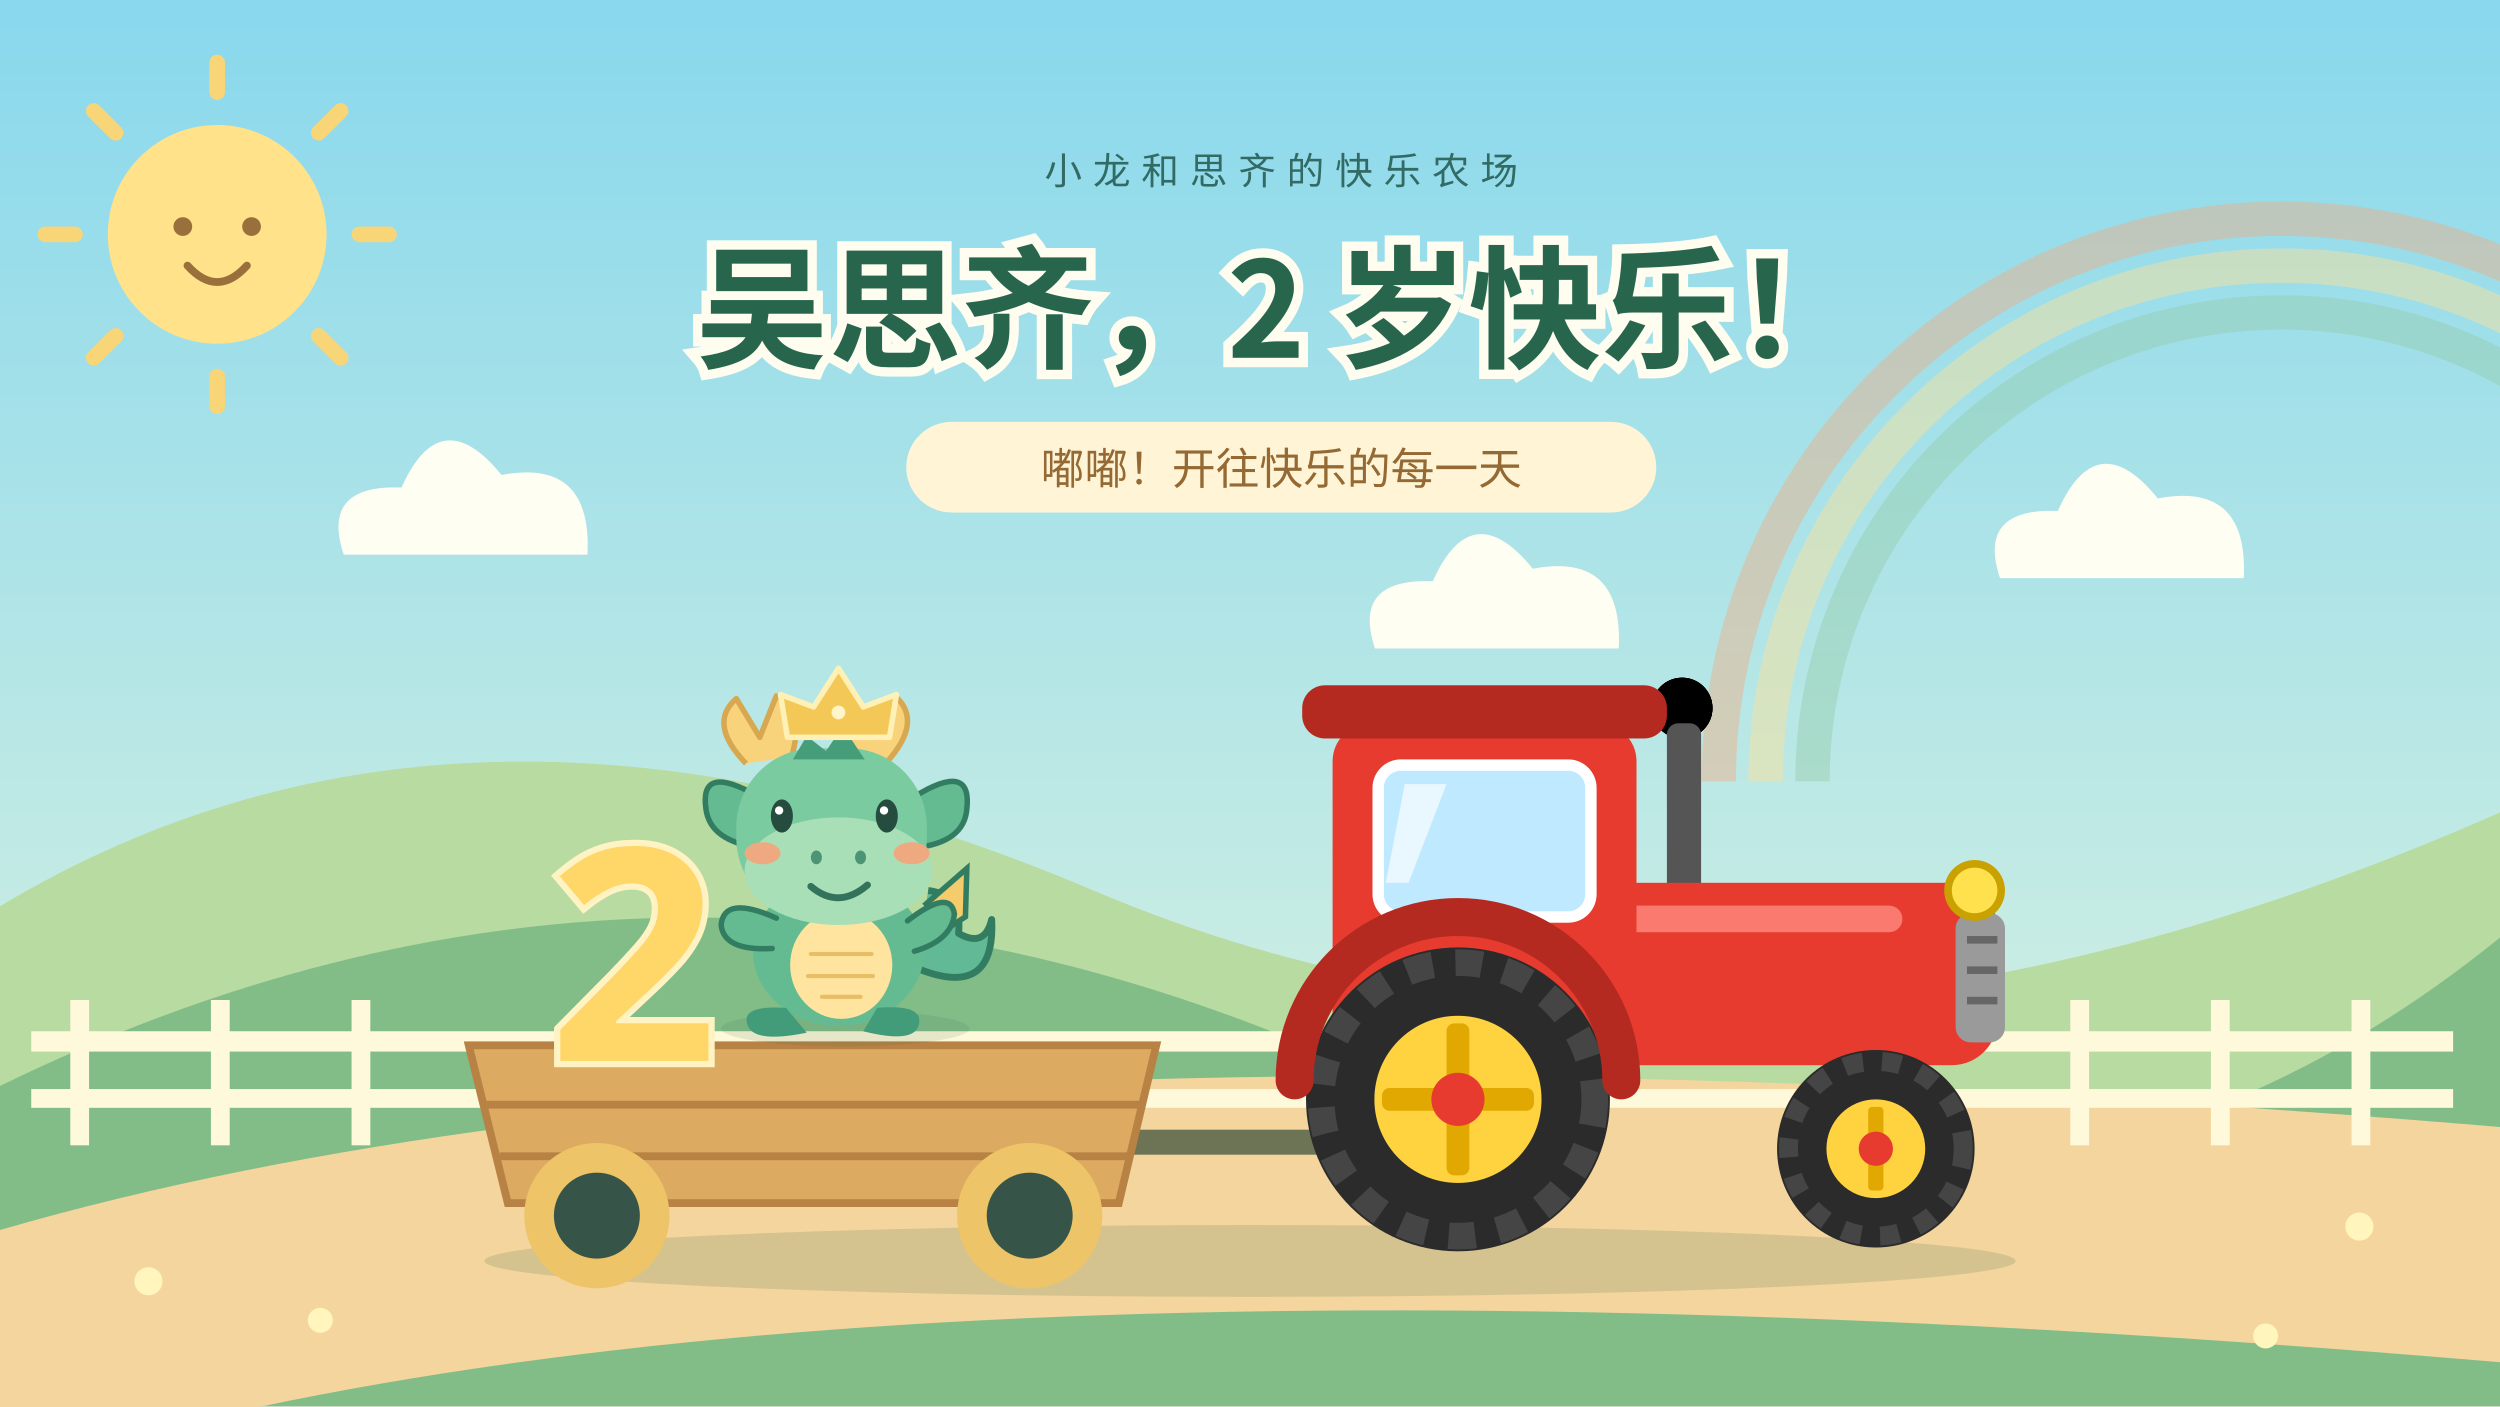
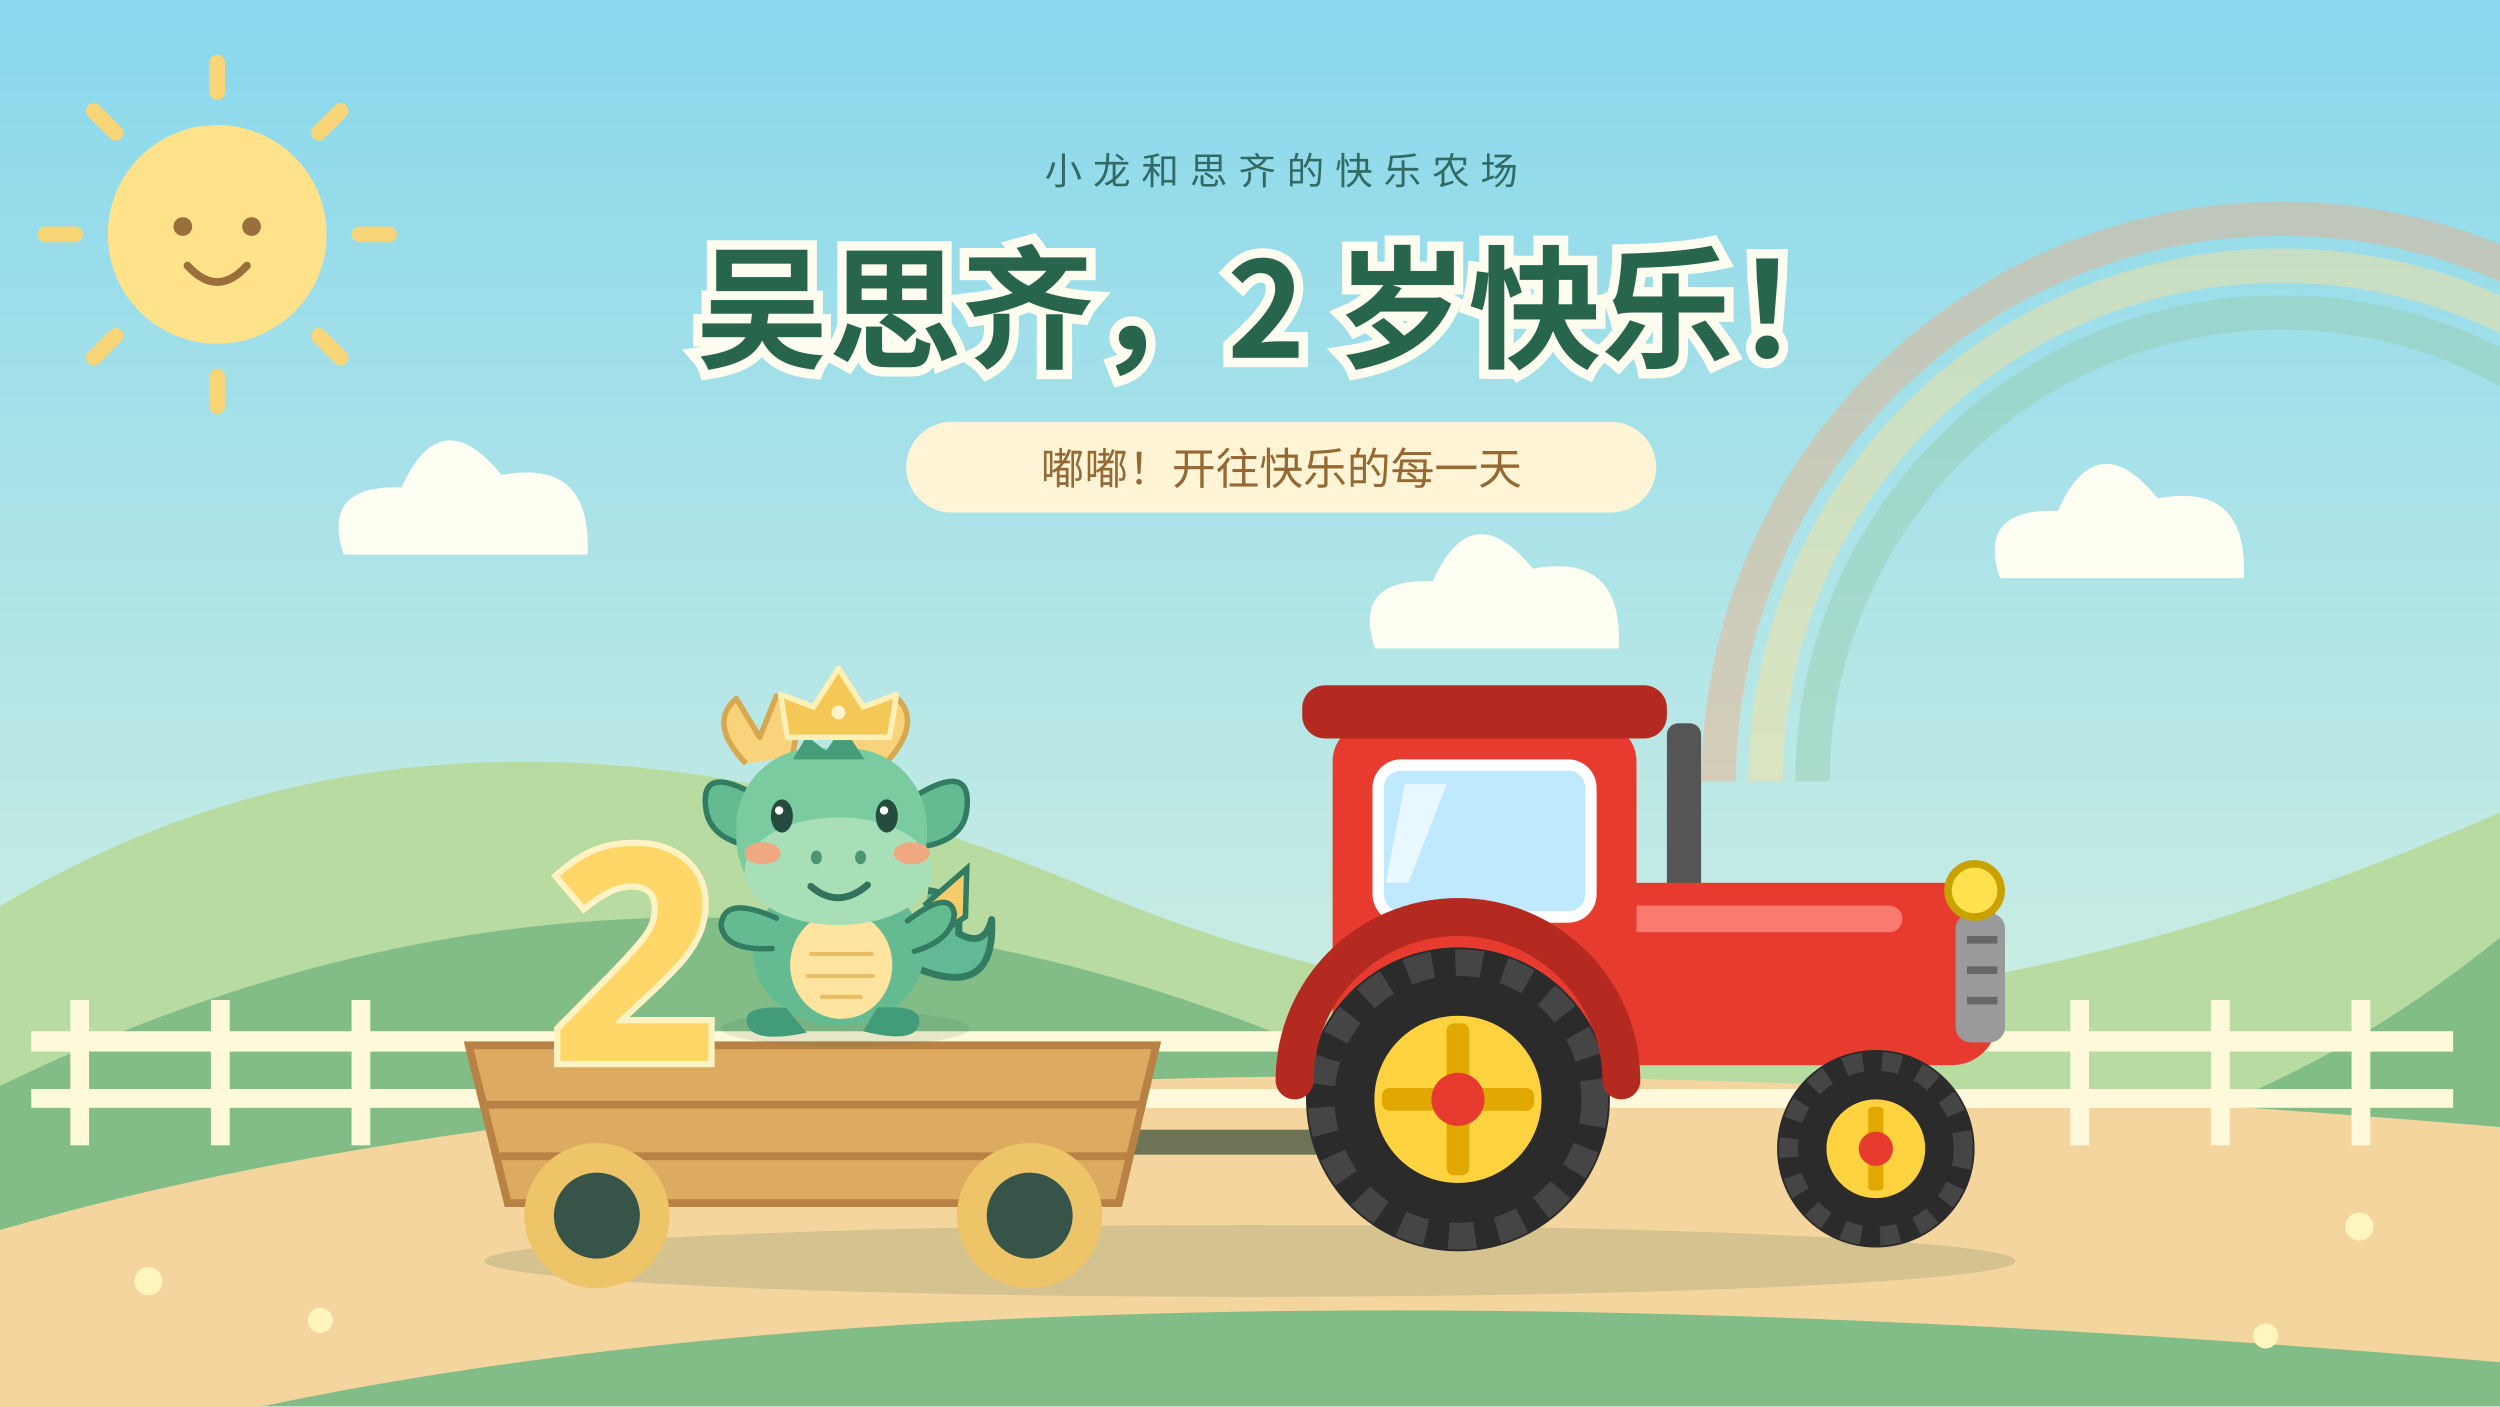
<svg xmlns="http://www.w3.org/2000/svg" viewBox="0 0 1600 900">
  <defs>
    <linearGradient id="play-sky" x2="0" y2="1">
      <stop stop-color="#89d8ed" />
      <stop offset="1" stop-color="#e4f5df" />
    </linearGradient>
    <g id="play-cloud" fill="#fffef2">
      <path d="M0 50q-15-45 37-43 25-56 64-8 58-11 55 51Z" />
    </g>
  </defs>
  <path d="M0 0h1600v900H0Z" fill="url(#play-sky)" />
  <g fill="none" stroke-width="22" opacity=".45">
    <path d="M1100 500a360 360 0 0 1 720 0" stroke="#efad82" />
    <path d="M1130 500a330 330 0 0 1 660 0" stroke="#ffe195" />
    <path d="M1160 500a300 300 0 0 1 600 0" stroke="#94cdaa" />
  </g>
  <g class="play-cloud">
    <use href="#play-cloud" x="220" y="305" />
    <use href="#play-cloud" x="1280" y="320" />
  </g>
  <g class="play-cloud two">
    <use href="#play-cloud" x="880" y="365" />
  </g>
  <g transform="translate(139 150)">
    <g stroke="#f8d576" stroke-width="10" stroke-linecap="round">
      <path d="M0-91v-19m0 201v19m91-110h19m-201 0h-19m45-65-14-14m144 144 14 14m-14-144 14-14M-65 65l-14 14" />
    </g>
    <circle r="70" fill="#ffe28a" />
    <circle cx="-22" cy="-5" r="6" fill="#996f3b" />
    <circle cx="22" cy="-5" r="6" fill="#996f3b" />
    <path d="M-19 20q19 21 38 0" stroke="#996f3b" stroke-width="5" fill="none" stroke-linecap="round" />
  </g>
  <path d="M0 580Q300 400 700 570T1600 520V900H0Z" fill="#b8dba1" />
  <path d="M0 695Q420 490 850 675T1600 600V900H0Z" fill="#82bd88" />
  <path d="M-30 875Q500 700 1640 800" fill="none" stroke="#f5d59e" stroke-width="150" />
  <g fill="#fff9db">
    <path d="M20 660h1550v13H20Z" />
    <path d="M20 697h1550v12H20Z" />
    <path d="M45 640h12v93H45Zm90 0h12v93h-12Zm90 0h12v93h-12Zm1100 0h12v93h-12Zm90 0h12v93h-12Zm90 0h12v93h-12Z" />
  </g>
  <g fill="#fff5bd">
    <circle cx="95" cy="820" r="9" />
    <circle cx="1510" cy="785" r="9" />
    <circle cx="1450" cy="855" r="8" />
    <circle cx="205" cy="845" r="8" />
  </g>
  <g text-anchor="middle" font-family="PingFang SC,Microsoft YaHei,Noto Sans CJK SC,sans-serif">
    <text x="820" y="118" font-size="24" letter-spacing="7" fill="#326a64">小龙和思齐的快乐农场</text>
    <text x="820" y="229" font-size="85" font-weight="900" fill="#27664d" stroke="#fffdf0" stroke-width="12" paint-order="stroke">吴思齐，2 岁快乐！</text>
    <rect x="580" y="270" width="480" height="58" rx="29" fill="#fff5d6" />
    <text x="820" y="310" font-size="28" fill="#946933">嘟嘟！开往快乐的每一天</text>
  </g>
  <g class="play-train">
    <ellipse cx="800" cy="807" rx="490" ry="23" fill="#577c53" opacity=".2" />
    <path d="M690 731h185" stroke="#6d7456" stroke-width="16" />
    <path d="M300 669h440l-24 101H325Z" fill="#dcaa60" stroke="#b88245" stroke-width="5" />
    <path d="M310 707h422m-412 33h405" stroke="#b88245" stroke-width="5" />
    <g fill="#365548" stroke="#edc467" stroke-width="19">
      <circle cx="382" cy="778" r="37" />
      <circle cx="659" cy="778" r="37" />
    </g>
    <svg x="405" y="418" width="265" height="265" viewBox="0 0 300 300">
      <ellipse cx="154" cy="272" rx="90" ry="13" fill="#285c48" opacity=".12" />
      <path d="M205 228q58 24 55-35-5 21-24 10 3-28-22-31" fill="#62b995" stroke="#327d62" stroke-width="5" stroke-linejoin="round" />
      <path d="M211 183l31-27-1 35-20 13" fill="#f4cc6b" stroke="#327d62" stroke-width="4" />
      <ellipse cx="149" cy="216" rx="62" ry="54" fill="#65bb91" />
      <ellipse cx="151" cy="226" rx="37" ry="39" fill="#ffe4a0" />
      <path d="M129 218h44m-46 16h47m-37 15h28" stroke="#e7bd65" stroke-width="3" stroke-linecap="round" />
      <path d="M111 257q-33-2-28 12 4 14 43 6m51-18q35-3 30 13-4 13-40 4" fill="#439c79" />
      <path d="M104 192q-38-17-40 5 2 19 37 17m98-20q31-24 34-5-2 19-29 27" fill="#65bb91" stroke="#327d62" stroke-width="4" stroke-linecap="round" />
      <path d="M91 104q-43-25-38 9 3 23 38 28m113-37q42-26 38 9-2 24-37 28" fill="#65bb91" stroke="#327d62" stroke-width="4" />
      <path d="M82 80Q54 51 75 33l17 28 12-30q21 11 11 44m69 4q26-29 7-47l-16 29-13-28q-20 10-10 43" fill="#f8d37b" stroke="#d7a850" stroke-width="4" stroke-linejoin="round" />
      <rect x="75" y="69" width="138" height="122" rx="57" fill="#7acba0" />
      <path d="M116 77l10-17 14 11 12-18 16 24" fill="#459d79" />
      <ellipse cx="149" cy="158" rx="68" ry="39" fill="#a9dfb7" />
      <ellipse cx="108" cy="118" rx="8" ry="12" fill="#264c40" />
      <ellipse cx="184" cy="118" rx="8" ry="12" fill="#264c40" />
      <circle cx="106" cy="114" r="3" fill="#fff" />
      <circle cx="182" cy="114" r="3" fill="#fff" />
      <ellipse cx="94" cy="145" rx="13" ry="8" fill="#efa981" />
      <ellipse cx="202" cy="145" rx="13" ry="8" fill="#efa981" />
      <ellipse cx="133" cy="148" rx="4" ry="5" fill="#4b9474" />
      <ellipse cx="165" cy="148" rx="4" ry="5" fill="#4b9474" />
      <path d="M129 169q20 17 41-1" fill="none" stroke="#33735b" stroke-width="5" stroke-linecap="round" />
      <path d="M112 61l-5-31 24 9 18-28 18 28 24-9-5 31Z" fill="#f4c857" stroke="#fff1b6" stroke-width="4" stroke-linejoin="round" />
      <circle cx="149" cy="43" r="5" fill="#fff5c9" />
    </svg>
    <text x="351" y="679" font-family="sans-serif" font-size="190" font-weight="900" fill="#ffd668" stroke="#fff3c3" stroke-width="8" paint-order="stroke">2</text>
    <svg x="775" y="424" width="535" height="389" viewBox="0 0 220 160">
-       <circle class="puff" cx="124" cy="12" r="8" />
-       <circle class="puff p2" cx="124" cy="12" r="8" />
-       <circle class="puff p3" cx="124" cy="12" r="8" />
      <rect x="120" y="16" width="9" height="46" rx="3" fill="#555" />
      <rect x="95" y="58" width="112" height="48" rx="12" fill="#e63b2e" />
      <rect x="104" y="64" width="78" height="7" rx="3.5" fill="#ff8a80" opacity=".8" />
      <rect x="196" y="66" width="13" height="34" rx="4" fill="#9a9a9a" />
      <g stroke="#666" stroke-width="2">
        <line x1="199" y1="73" x2="207" y2="73" />
        <line x1="199" y1="81" x2="207" y2="81" />
        <line x1="199" y1="89" x2="207" y2="89" />
      </g>
      <circle cx="201" cy="60" r="7" fill="#ffe14d" stroke="#c9a100" stroke-width="2" />
      <rect x="32" y="16" width="80" height="92" rx="10" fill="#e63b2e" />
      <rect x="24" y="6" width="96" height="14" rx="6" fill="#b52a20" />
      <rect x="44" y="27" width="56" height="40" rx="6" fill="#bfe9ff" stroke="#fff" stroke-width="3" />
      <path d="M51 32 h11 l-10 26 h-6z" fill="#fff" opacity=".65" />
      <g class="wheel">
        <circle cx="65" cy="115" r="40" fill="#2b2b2b" />
        <circle cx="65" cy="115" r="36" fill="none" stroke="#454545" stroke-width="7" stroke-dasharray="7 6" />
        <circle cx="65" cy="115" r="22" fill="#ffd23f" />
        <rect x="62" y="95" width="6" height="40" rx="2" fill="#e0a800" />
        <rect x="45" y="112" width="40" height="6" rx="2" fill="#e0a800" />
        <circle cx="65" cy="115" r="7" fill="#e63b2e" />
      </g>
      <path d="M22 110 A43 43 0 0 1 108 110" fill="none" stroke="#b52a20" stroke-width="10" stroke-linecap="round" />
      <g class="wheel">
        <circle cx="175" cy="128" r="26" fill="#2b2b2b" />
        <circle cx="175" cy="128" r="23" fill="none" stroke="#454545" stroke-width="5" stroke-dasharray="5 5" />
        <circle cx="175" cy="128" r="13" fill="#ffd23f" />
        <rect x="173" y="117" width="4" height="22" rx="1" fill="#e0a800" />
        <circle cx="175" cy="128" r="4.5" fill="#e63b2e" />
      </g>
    </svg>
  </g>
</svg>
